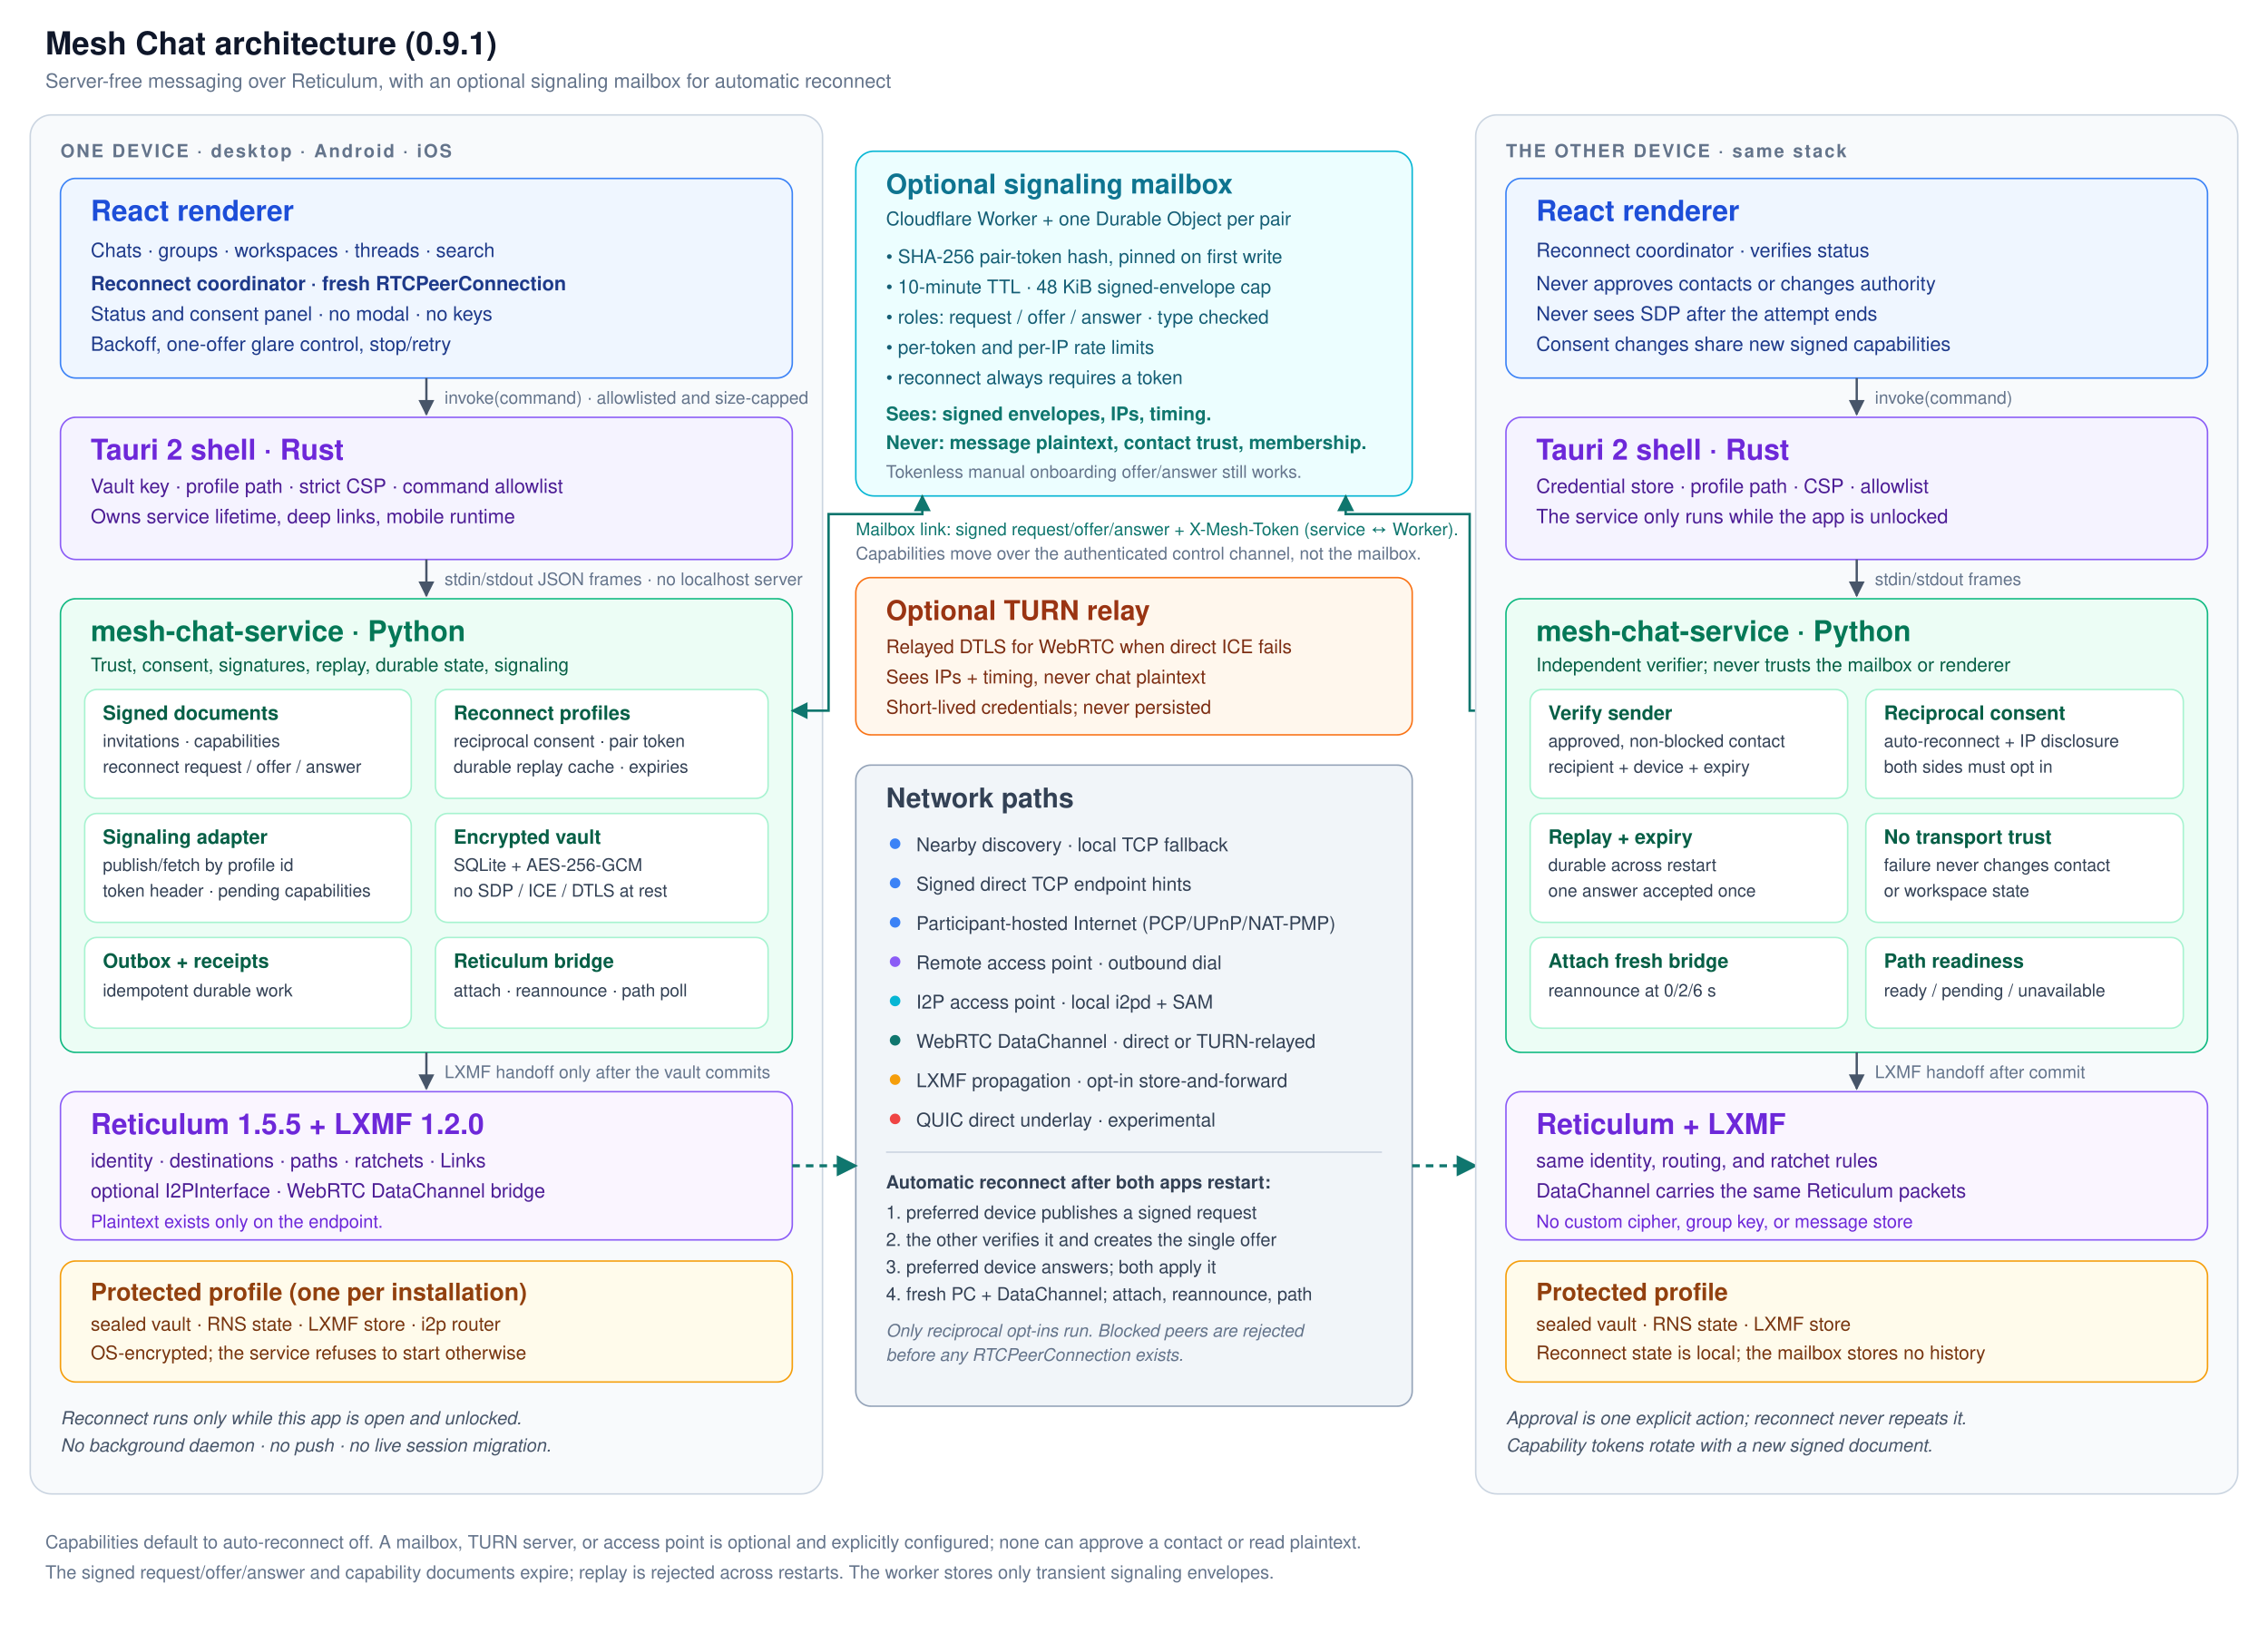
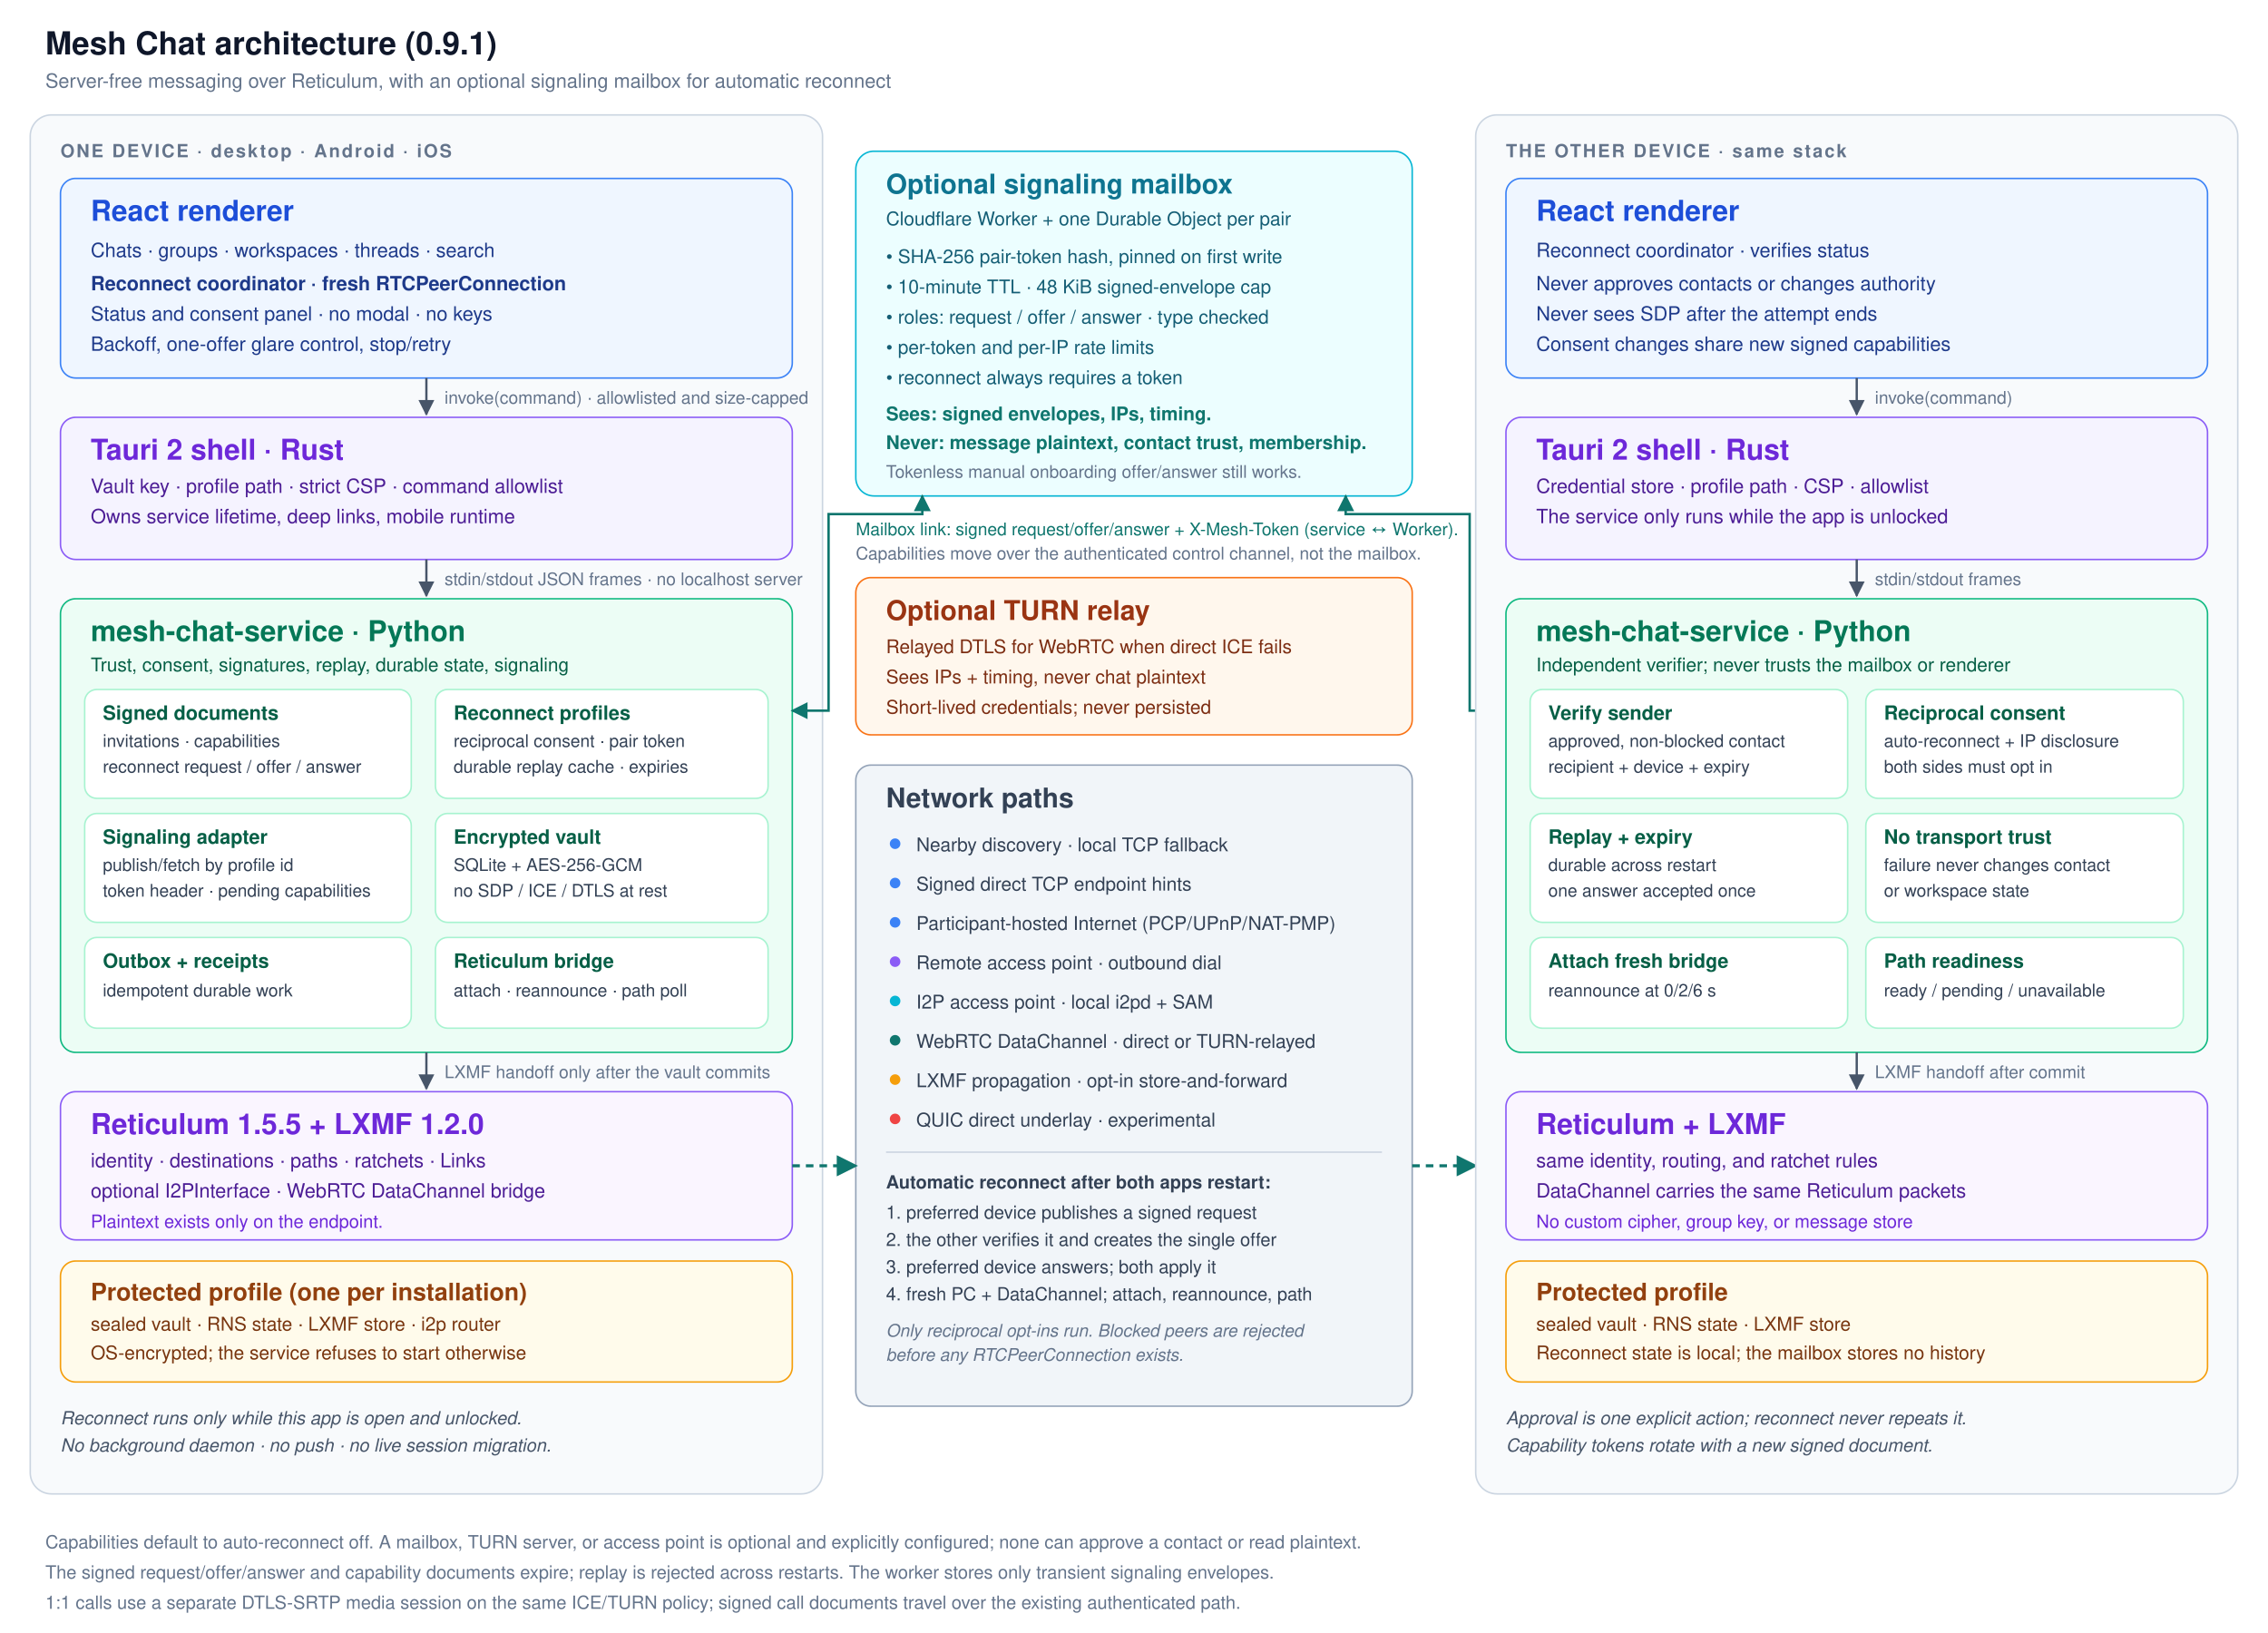
<svg xmlns="http://www.w3.org/2000/svg" width="1500" height="1080" viewBox="0 0 1500 1080" font-family="Segoe UI, Helvetica, Arial, sans-serif">
  <defs>
    <marker id="arrow" viewBox="0 0 10 10" refX="9" refY="5" markerWidth="7" markerHeight="7" orient="auto-start-reverse">
      <path d="M 0 0 L 10 5 L 0 10 z" fill="#475569" />
    </marker>
    <marker id="arrow-teal" viewBox="0 0 10 10" refX="9" refY="5" markerWidth="7" markerHeight="7" orient="auto-start-reverse">
      <path d="M 0 0 L 10 5 L 0 10 z" fill="#0f766e" />
    </marker>
  </defs>
  <rect x="0" y="0" width="1500" height="1080" fill="#ffffff" />
  <text x="30" y="36" font-size="21" font-weight="700" fill="#0f172a">Mesh Chat architecture (0.9.1)</text>
  <text x="30" y="58" font-size="13" fill="#64748b">Server-free messaging over Reticulum, with an optional signaling mailbox for automatic reconnect</text>
  <rect x="20" y="76" width="524" height="912" rx="14" fill="#f8fafc" stroke="#cbd5e1" />
  <text x="40" y="104" font-size="12" font-weight="700" letter-spacing="1.2" fill="#64748b">ONE DEVICE · desktop · Android · iOS</text>
  <rect x="40" y="118" width="484" height="132" rx="10" fill="#eff6ff" stroke="#3b82f6" />
  <text x="60" y="146" font-size="19" font-weight="700" fill="#1d4ed8">React renderer</text>
  <text x="60" y="170" font-size="13" fill="#1e3a8a">Chats · groups · workspaces · threads · search</text>
  <text x="60" y="192" font-size="13" font-weight="600" fill="#1e3a8a">Reconnect coordinator · fresh RTCPeerConnection</text>
  <text x="60" y="212" font-size="13" fill="#1e3a8a">Status and consent panel · no modal · no keys</text>
  <text x="60" y="232" font-size="13" fill="#1e3a8a">Backoff, one-offer glare control, stop/retry</text>
  <line x1="282" y1="250" x2="282" y2="274" stroke="#475569" stroke-width="1.5" marker-end="url(#arrow)" />
  <text x="294" y="267" font-size="11.5" fill="#64748b">invoke(command) · allowlisted and size-capped</text>
  <rect x="40" y="276" width="484" height="94" rx="10" fill="#f5f3ff" stroke="#8b5cf6" />
  <text x="60" y="304" font-size="19" font-weight="700" fill="#6d28d9">Tauri 2 shell · Rust</text>
  <text x="60" y="326" font-size="13" fill="#4c1d95">Vault key · profile path · strict CSP · command allowlist</text>
  <text x="60" y="346" font-size="13" fill="#4c1d95">Owns service lifetime, deep links, mobile runtime</text>
  <line x1="282" y1="370" x2="282" y2="394" stroke="#475569" stroke-width="1.5" marker-end="url(#arrow)" />
  <text x="294" y="387" font-size="11.5" fill="#64748b">stdin/stdout JSON frames · no localhost server</text>
  <rect x="40" y="396" width="484" height="300" rx="10" fill="#ecfdf5" stroke="#10b981" />
  <text x="60" y="424" font-size="19" font-weight="700" fill="#047857">mesh-chat-service · Python</text>
  <text x="60" y="444" font-size="12.5" fill="#065f46">Trust, consent, signatures, replay, durable state, signaling</text>
  <rect x="56" y="456" width="216" height="72" rx="8" fill="#ffffff" stroke="#a7f3d0" />
  <text x="68" y="476" font-size="13" font-weight="700" fill="#065f46">Signed documents</text>
  <text x="68" y="494" font-size="11.5" fill="#334155">invitations · capabilities</text>
  <text x="68" y="511" font-size="11.5" fill="#334155">reconnect request / offer / answer</text>
  <rect x="288" y="456" width="220" height="72" rx="8" fill="#ffffff" stroke="#a7f3d0" />
  <text x="300" y="476" font-size="13" font-weight="700" fill="#065f46">Reconnect profiles</text>
  <text x="300" y="494" font-size="11.5" fill="#334155">reciprocal consent · pair token</text>
  <text x="300" y="511" font-size="11.5" fill="#334155">durable replay cache · expiries</text>
  <rect x="56" y="538" width="216" height="72" rx="8" fill="#ffffff" stroke="#a7f3d0" />
  <text x="68" y="558" font-size="13" font-weight="700" fill="#065f46">Signaling adapter</text>
  <text x="68" y="576" font-size="11.5" fill="#334155">publish/fetch by profile id</text>
  <text x="68" y="593" font-size="11.5" fill="#334155">token header · pending capabilities</text>
  <rect x="288" y="538" width="220" height="72" rx="8" fill="#ffffff" stroke="#a7f3d0" />
  <text x="300" y="558" font-size="13" font-weight="700" fill="#065f46">Encrypted vault</text>
  <text x="300" y="576" font-size="11.5" fill="#334155">SQLite + AES-256-GCM</text>
  <text x="300" y="593" font-size="11.5" fill="#334155">no SDP / ICE / DTLS at rest</text>
  <rect x="56" y="620" width="216" height="60" rx="8" fill="#ffffff" stroke="#a7f3d0" />
  <text x="68" y="640" font-size="13" font-weight="700" fill="#065f46">Outbox + receipts</text>
  <text x="68" y="659" font-size="11.5" fill="#334155">idempotent durable work</text>
  <rect x="288" y="620" width="220" height="60" rx="8" fill="#ffffff" stroke="#a7f3d0" />
  <text x="300" y="640" font-size="13" font-weight="700" fill="#065f46">Reticulum bridge</text>
  <text x="300" y="659" font-size="11.5" fill="#334155">attach · reannounce · path poll</text>
  <line x1="282" y1="696" x2="282" y2="720" stroke="#475569" stroke-width="1.5" marker-end="url(#arrow)" />
  <text x="294" y="713" font-size="11.5" fill="#64748b">LXMF handoff only after the vault commits</text>
  <rect x="40" y="722" width="484" height="98" rx="10" fill="#faf5ff" stroke="#8b5cf6" />
  <text x="60" y="750" font-size="19" font-weight="700" fill="#6d28d9">Reticulum 1.5.5 + LXMF 1.2.0</text>
  <text x="60" y="772" font-size="13" fill="#4c1d95">identity · destinations · paths · ratchets · Links</text>
  <text x="60" y="792" font-size="13" fill="#4c1d95">optional I2PInterface · WebRTC DataChannel bridge</text>
  <text x="60" y="812" font-size="12" fill="#6d28d9">Plaintext exists only on the endpoint.</text>
  <rect x="40" y="834" width="484" height="80" rx="10" fill="#fffbeb" stroke="#f59e0b" />
  <text x="60" y="860" font-size="16" font-weight="700" fill="#92400e">Protected profile (one per installation)</text>
  <text x="60" y="880" font-size="12.5" fill="#78350f">sealed vault · RNS state · LXMF store · i2p router</text>
  <text x="60" y="899" font-size="12.5" fill="#78350f">OS-encrypted; the service refuses to start otherwise</text>
  <text x="40" y="942" font-size="12" font-style="italic" fill="#475569">Reconnect runs only while this app is open and unlocked.</text>
  <text x="40" y="960" font-size="12" font-style="italic" fill="#475569">No background daemon · no push · no live session migration.</text>
  <rect x="566" y="100" width="368" height="228" rx="12" fill="#ecfeff" stroke="#06b6d4" />
  <text x="586" y="128" font-size="18" font-weight="700" fill="#0e7490">Optional signaling mailbox</text>
  <text x="586" y="149" font-size="12.5" fill="#155e75">Cloudflare Worker + one Durable Object per pair</text>
  <text x="586" y="174" font-size="12.5" fill="#155e75">• SHA-256 pair-token hash, pinned on first write</text>
  <text x="586" y="194" font-size="12.5" fill="#155e75">• 10-minute TTL · 48 KiB signed-envelope cap</text>
  <text x="586" y="214" font-size="12.5" fill="#155e75">• roles: request / offer / answer · type checked</text>
  <text x="586" y="234" font-size="12.5" fill="#155e75">• per-token and per-IP rate limits</text>
  <text x="586" y="254" font-size="12.5" fill="#155e75">• reconnect always requires a token</text>
  <text x="586" y="278" font-size="12.5" font-weight="700" fill="#0f766e">Sees: signed envelopes, IPs, timing.</text>
  <text x="586" y="297" font-size="12.5" font-weight="700" fill="#0f766e">Never: message plaintext, contact trust, membership.</text>
  <text x="586" y="316" font-size="11.5" fill="#64748b">Tokenless manual onboarding offer/answer still works.</text>
  <path d="M 524 470 L 548 470 L 548 340 L 610 340 L 610 328" fill="none" stroke="#0f766e" stroke-width="1.6" marker-start="url(#arrow-teal)" marker-end="url(#arrow-teal)" />
  <path d="M 996 470 L 972 470 L 972 340 L 890 340 L 890 328" fill="none" stroke="#0f766e" stroke-width="1.6" marker-start="url(#arrow-teal)" marker-end="url(#arrow-teal)" />
  <text x="566" y="354" font-size="11.5" fill="#0f766e">Mailbox link: signed request/offer/answer + X-Mesh-Token (service ↔ Worker).</text>
  <text x="566" y="370" font-size="11.5" fill="#64748b">Capabilities move over the authenticated control channel, not the mailbox.</text>
  <rect x="566" y="382" width="368" height="104" rx="10" fill="#fff7ed" stroke="#f97316" />
  <text x="586" y="410" font-size="18" font-weight="700" fill="#9a3412">Optional TURN relay</text>
  <text x="586" y="432" font-size="12.5" fill="#7c2d12">Relayed DTLS for WebRTC when direct ICE fails</text>
  <text x="586" y="452" font-size="12.5" fill="#7c2d12">Sees IPs + timing, never chat plaintext</text>
  <text x="586" y="472" font-size="12.5" fill="#7c2d12">Short-lived credentials; never persisted</text>
  <rect x="566" y="506" width="368" height="424" rx="10" fill="#f1f5f9" stroke="#94a3b8" />
  <text x="586" y="534" font-size="18" font-weight="700" fill="#334155">Network paths</text>
  <circle cx="592" cy="558" r="3.5" fill="#3b82f6" />
  <text x="606" y="563" font-size="12.5" fill="#334155">Nearby discovery · local TCP fallback</text>
  <circle cx="592" cy="584" r="3.5" fill="#3b82f6" />
  <text x="606" y="589" font-size="12.5" fill="#334155">Signed direct TCP endpoint hints</text>
  <circle cx="592" cy="610" r="3.5" fill="#3b82f6" />
  <text x="606" y="615" font-size="12.5" fill="#334155">Participant-hosted Internet (PCP/UPnP/NAT-PMP)</text>
  <circle cx="592" cy="636" r="3.5" fill="#8b5cf6" />
  <text x="606" y="641" font-size="12.5" fill="#334155">Remote access point · outbound dial</text>
  <circle cx="592" cy="662" r="3.5" fill="#06b6d4" />
  <text x="606" y="667" font-size="12.5" fill="#334155">I2P access point · local i2pd + SAM</text>
  <circle cx="592" cy="688" r="3.5" fill="#0f766e" />
  <text x="606" y="693" font-size="12.5" fill="#334155">WebRTC DataChannel · direct or TURN-relayed</text>
  <circle cx="592" cy="714" r="3.5" fill="#f59e0b" />
  <text x="606" y="719" font-size="12.5" fill="#334155">LXMF propagation · opt-in store-and-forward</text>
  <circle cx="592" cy="740" r="3.5" fill="#ef4444" />
  <text x="606" y="745" font-size="12.5" fill="#334155">QUIC direct underlay · experimental</text>
  <line x1="586" y1="762" x2="914" y2="762" stroke="#cbd5e1" />
  <text x="586" y="786" font-size="12" font-weight="700" fill="#334155">Automatic reconnect after both apps restart:</text>
  <text x="586" y="806" font-size="12" fill="#334155">1. preferred device publishes a signed request</text>
  <text x="586" y="824" font-size="12" fill="#334155">2. the other verifies it and creates the single offer</text>
  <text x="586" y="842" font-size="12" fill="#334155">3. preferred device answers; both apply it</text>
  <text x="586" y="860" font-size="12" fill="#334155">4. fresh PC + DataChannel; attach, reannounce, path</text>
  <text x="586" y="884" font-size="11.5" font-style="italic" fill="#64748b">Only reciprocal opt-ins run. Blocked peers are rejected</text>
  <text x="586" y="900" font-size="11.5" font-style="italic" fill="#64748b">before any RTCPeerConnection exists.</text>
  <line x1="524" y1="771" x2="566" y2="771" stroke="#0f766e" stroke-width="2" stroke-dasharray="5 4" marker-end="url(#arrow-teal)" />
  <line x1="934" y1="771" x2="976" y2="771" stroke="#0f766e" stroke-width="2" stroke-dasharray="5 4" marker-end="url(#arrow-teal)" />
  <rect x="976" y="76" width="504" height="912" rx="14" fill="#f8fafc" stroke="#cbd5e1" />
  <text x="996" y="104" font-size="12" font-weight="700" letter-spacing="1.2" fill="#64748b">THE OTHER DEVICE · same stack</text>
  <rect x="996" y="118" width="464" height="132" rx="10" fill="#eff6ff" stroke="#3b82f6" />
  <text x="1016" y="146" font-size="19" font-weight="700" fill="#1d4ed8">React renderer</text>
  <text x="1016" y="170" font-size="13" fill="#1e3a8a">Reconnect coordinator · verifies status</text>
  <text x="1016" y="192" font-size="13" fill="#1e3a8a">Never approves contacts or changes authority</text>
  <text x="1016" y="212" font-size="13" fill="#1e3a8a">Never sees SDP after the attempt ends</text>
  <text x="1016" y="232" font-size="13" fill="#1e3a8a">Consent changes share new signed capabilities</text>
  <line x1="1228" y1="250" x2="1228" y2="274" stroke="#475569" stroke-width="1.5" marker-end="url(#arrow)" />
  <text x="1240" y="267" font-size="11.5" fill="#64748b">invoke(command)</text>
  <rect x="996" y="276" width="464" height="94" rx="10" fill="#f5f3ff" stroke="#8b5cf6" />
  <text x="1016" y="304" font-size="19" font-weight="700" fill="#6d28d9">Tauri 2 shell · Rust</text>
  <text x="1016" y="326" font-size="13" fill="#4c1d95">Credential store · profile path · CSP · allowlist</text>
  <text x="1016" y="346" font-size="13" fill="#4c1d95">The service only runs while the app is unlocked</text>
  <line x1="1228" y1="370" x2="1228" y2="394" stroke="#475569" stroke-width="1.5" marker-end="url(#arrow)" />
  <text x="1240" y="387" font-size="11.5" fill="#64748b">stdin/stdout frames</text>
  <rect x="996" y="396" width="464" height="300" rx="10" fill="#ecfdf5" stroke="#10b981" />
  <text x="1016" y="424" font-size="19" font-weight="700" fill="#047857">mesh-chat-service · Python</text>
  <text x="1016" y="444" font-size="12.5" fill="#065f46">Independent verifier; never trusts the mailbox or renderer</text>
  <rect x="1012" y="456" width="210" height="72" rx="8" fill="#ffffff" stroke="#a7f3d0" />
  <text x="1024" y="476" font-size="13" font-weight="700" fill="#065f46">Verify sender</text>
  <text x="1024" y="494" font-size="11.5" fill="#334155">approved, non-blocked contact</text>
  <text x="1024" y="511" font-size="11.5" fill="#334155">recipient + device + expiry</text>
  <rect x="1234" y="456" width="210" height="72" rx="8" fill="#ffffff" stroke="#a7f3d0" />
  <text x="1246" y="476" font-size="13" font-weight="700" fill="#065f46">Reciprocal consent</text>
  <text x="1246" y="494" font-size="11.5" fill="#334155">auto-reconnect + IP disclosure</text>
  <text x="1246" y="511" font-size="11.5" fill="#334155">both sides must opt in</text>
  <rect x="1012" y="538" width="210" height="72" rx="8" fill="#ffffff" stroke="#a7f3d0" />
  <text x="1024" y="558" font-size="13" font-weight="700" fill="#065f46">Replay + expiry</text>
  <text x="1024" y="576" font-size="11.5" fill="#334155">durable across restart</text>
  <text x="1024" y="593" font-size="11.5" fill="#334155">one answer accepted once</text>
  <rect x="1234" y="538" width="210" height="72" rx="8" fill="#ffffff" stroke="#a7f3d0" />
  <text x="1246" y="558" font-size="13" font-weight="700" fill="#065f46">No transport trust</text>
  <text x="1246" y="576" font-size="11.5" fill="#334155">failure never changes contact</text>
  <text x="1246" y="593" font-size="11.5" fill="#334155">or workspace state</text>
  <rect x="1012" y="620" width="210" height="60" rx="8" fill="#ffffff" stroke="#a7f3d0" />
  <text x="1024" y="640" font-size="13" font-weight="700" fill="#065f46">Attach fresh bridge</text>
  <text x="1024" y="659" font-size="11.5" fill="#334155">reannounce at 0/2/6 s</text>
  <rect x="1234" y="620" width="210" height="60" rx="8" fill="#ffffff" stroke="#a7f3d0" />
  <text x="1246" y="640" font-size="13" font-weight="700" fill="#065f46">Path readiness</text>
  <text x="1246" y="659" font-size="11.5" fill="#334155">ready / pending / unavailable</text>
  <line x1="1228" y1="696" x2="1228" y2="720" stroke="#475569" stroke-width="1.5" marker-end="url(#arrow)" />
  <text x="1240" y="713" font-size="11.5" fill="#64748b">LXMF handoff after commit</text>
  <rect x="996" y="722" width="464" height="98" rx="10" fill="#faf5ff" stroke="#8b5cf6" />
  <text x="1016" y="750" font-size="19" font-weight="700" fill="#6d28d9">Reticulum + LXMF</text>
  <text x="1016" y="772" font-size="13" fill="#4c1d95">same identity, routing, and ratchet rules</text>
  <text x="1016" y="792" font-size="13" fill="#4c1d95">DataChannel carries the same Reticulum packets</text>
  <text x="1016" y="812" font-size="12" fill="#6d28d9">No custom cipher, group key, or message store</text>
  <rect x="996" y="834" width="464" height="80" rx="10" fill="#fffbeb" stroke="#f59e0b" />
  <text x="1016" y="860" font-size="16" font-weight="700" fill="#92400e">Protected profile</text>
  <text x="1016" y="880" font-size="12.5" fill="#78350f">sealed vault · RNS state · LXMF store</text>
  <text x="1016" y="899" font-size="12.5" fill="#78350f">Reconnect state is local; the mailbox stores no history</text>
  <text x="996" y="942" font-size="12" font-style="italic" fill="#475569">Approval is one explicit action; reconnect never repeats it.</text>
  <text x="996" y="960" font-size="12" font-style="italic" fill="#475569">Capability tokens rotate with a new signed document.</text>
  <text x="30" y="1024" font-size="12" fill="#64748b">Capabilities default to auto-reconnect off. A mailbox, TURN server, or access point is optional and explicitly configured; none can approve a contact or read plaintext.</text>
  <text x="30" y="1044" font-size="12" fill="#64748b">The signed request/offer/answer and capability documents expire; replay is rejected across restarts. The worker stores only transient signaling envelopes.</text>
+   <text x="30" y="1064" font-size="12" fill="#64748b">1:1 calls use a separate DTLS-SRTP media session on the same ICE/TURN policy; signed call documents travel over the existing authenticated path.</text>
</svg>
